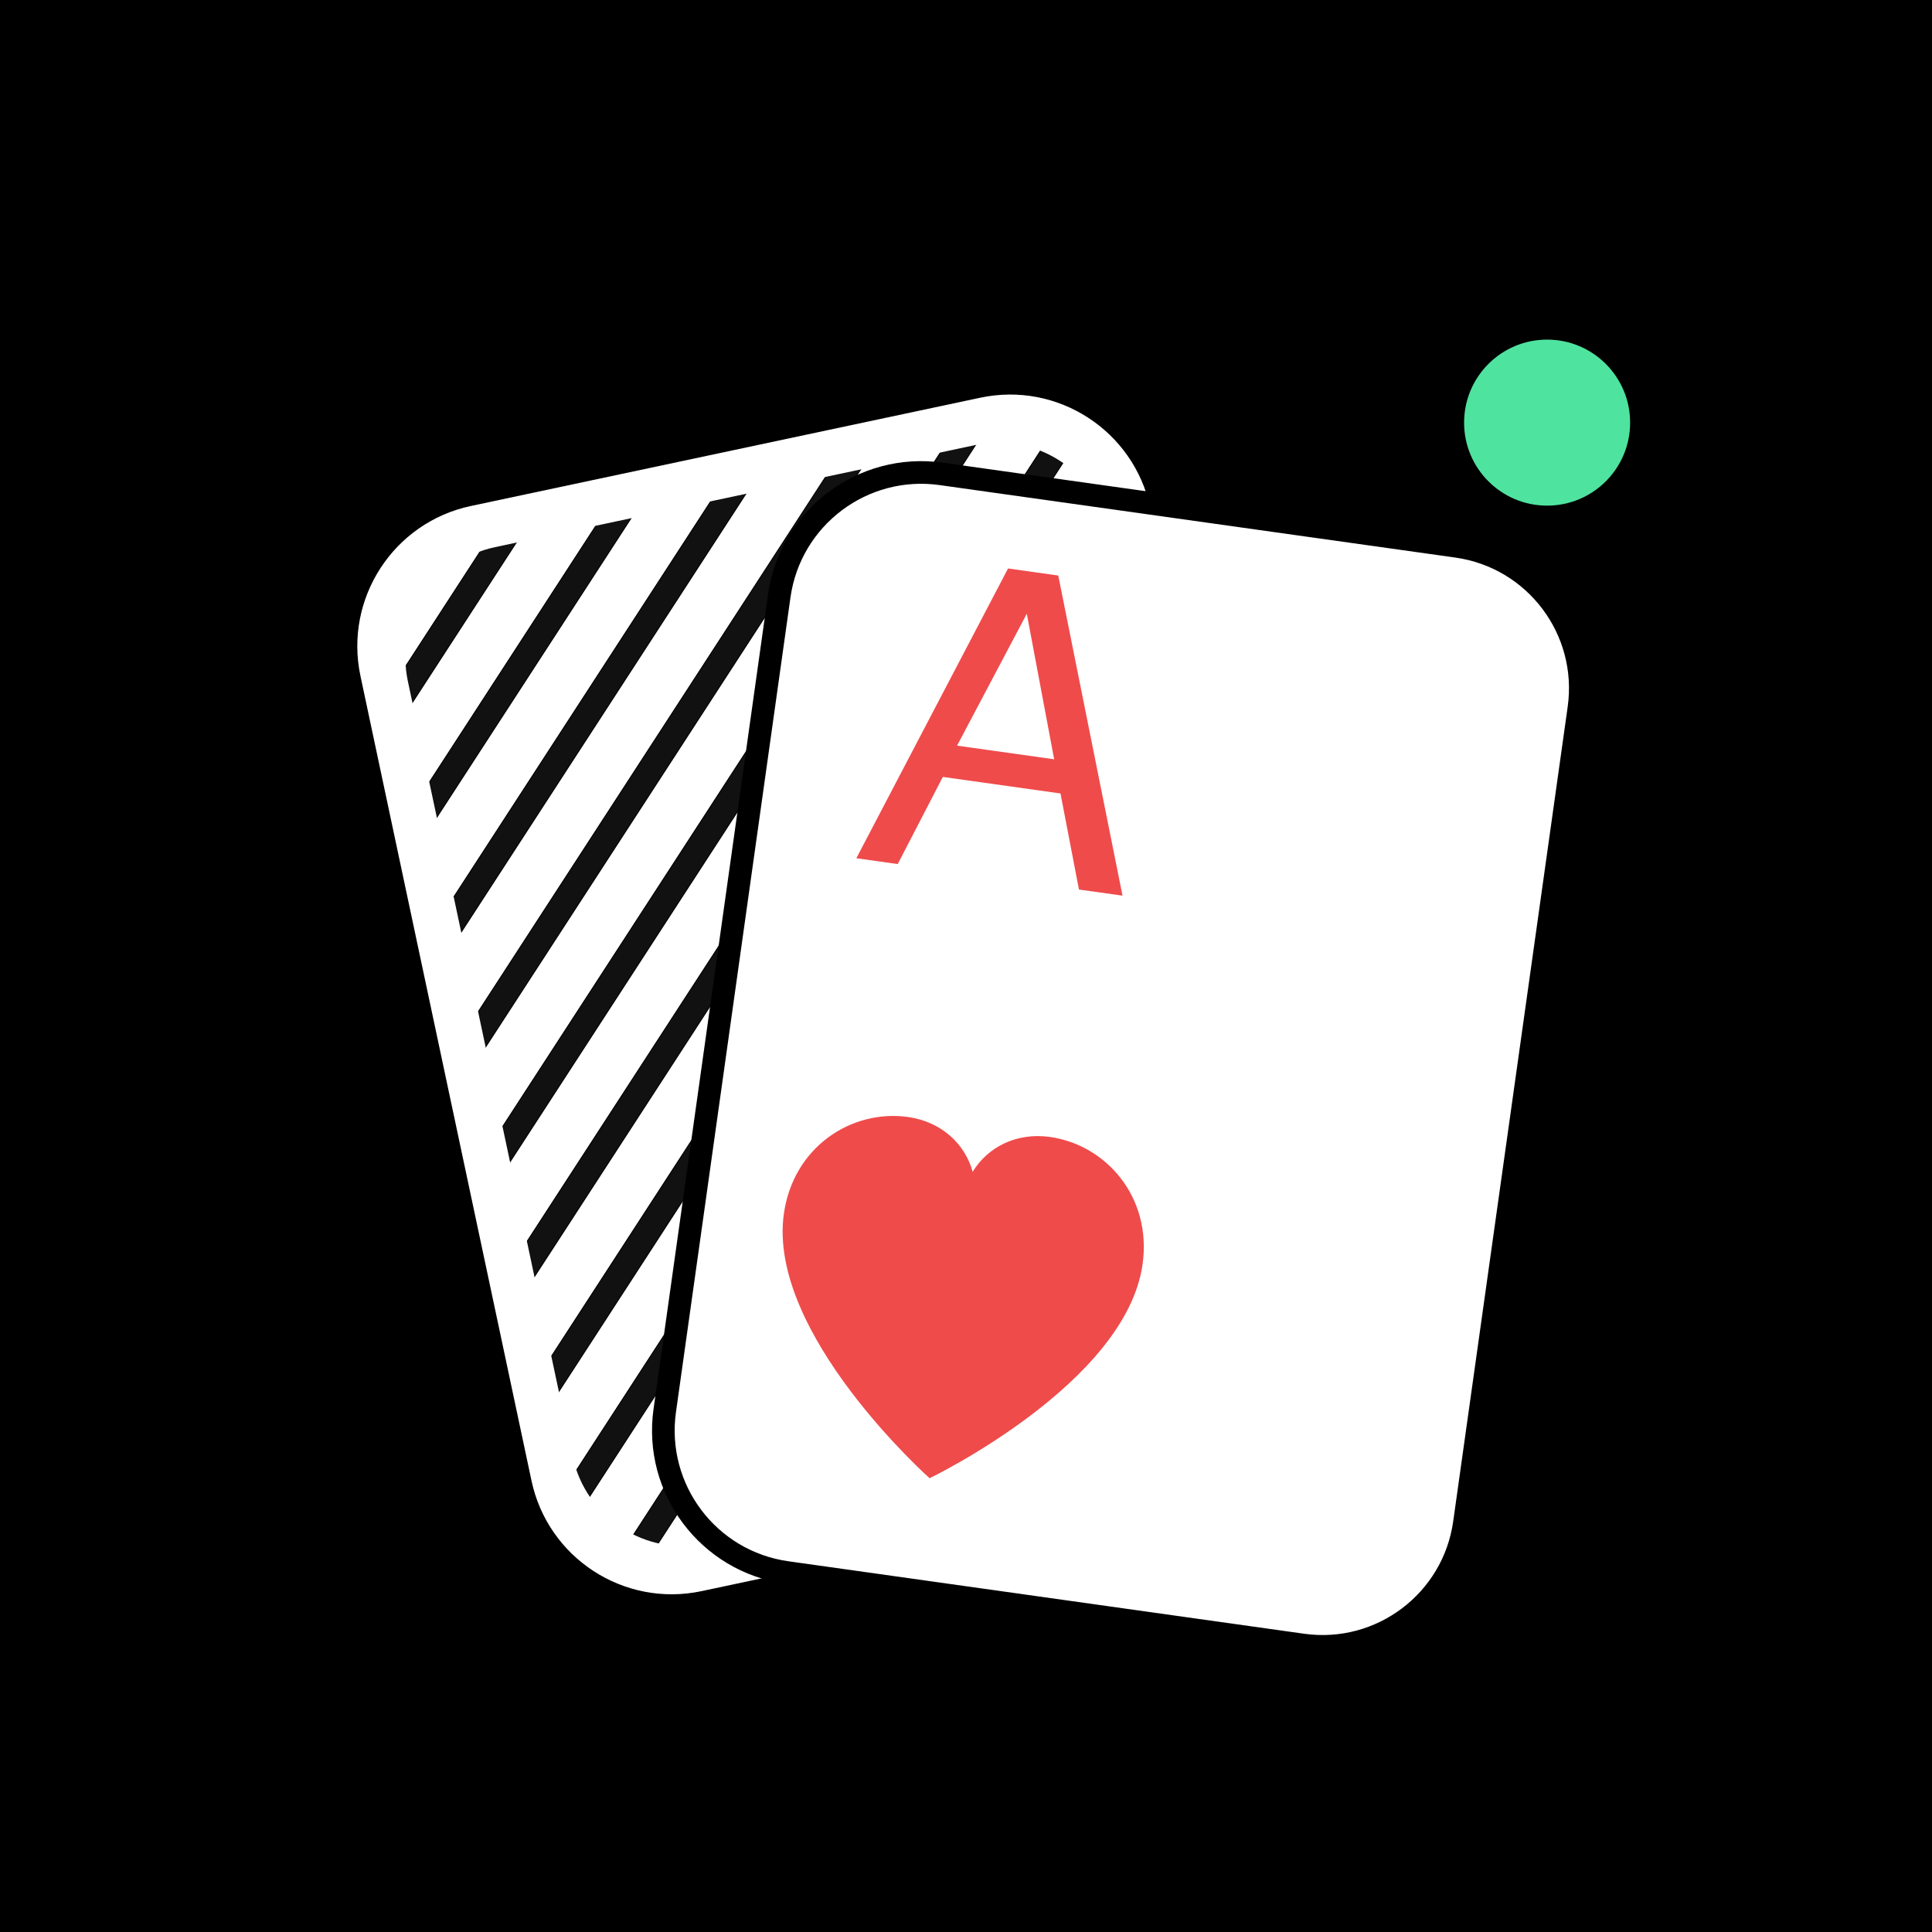
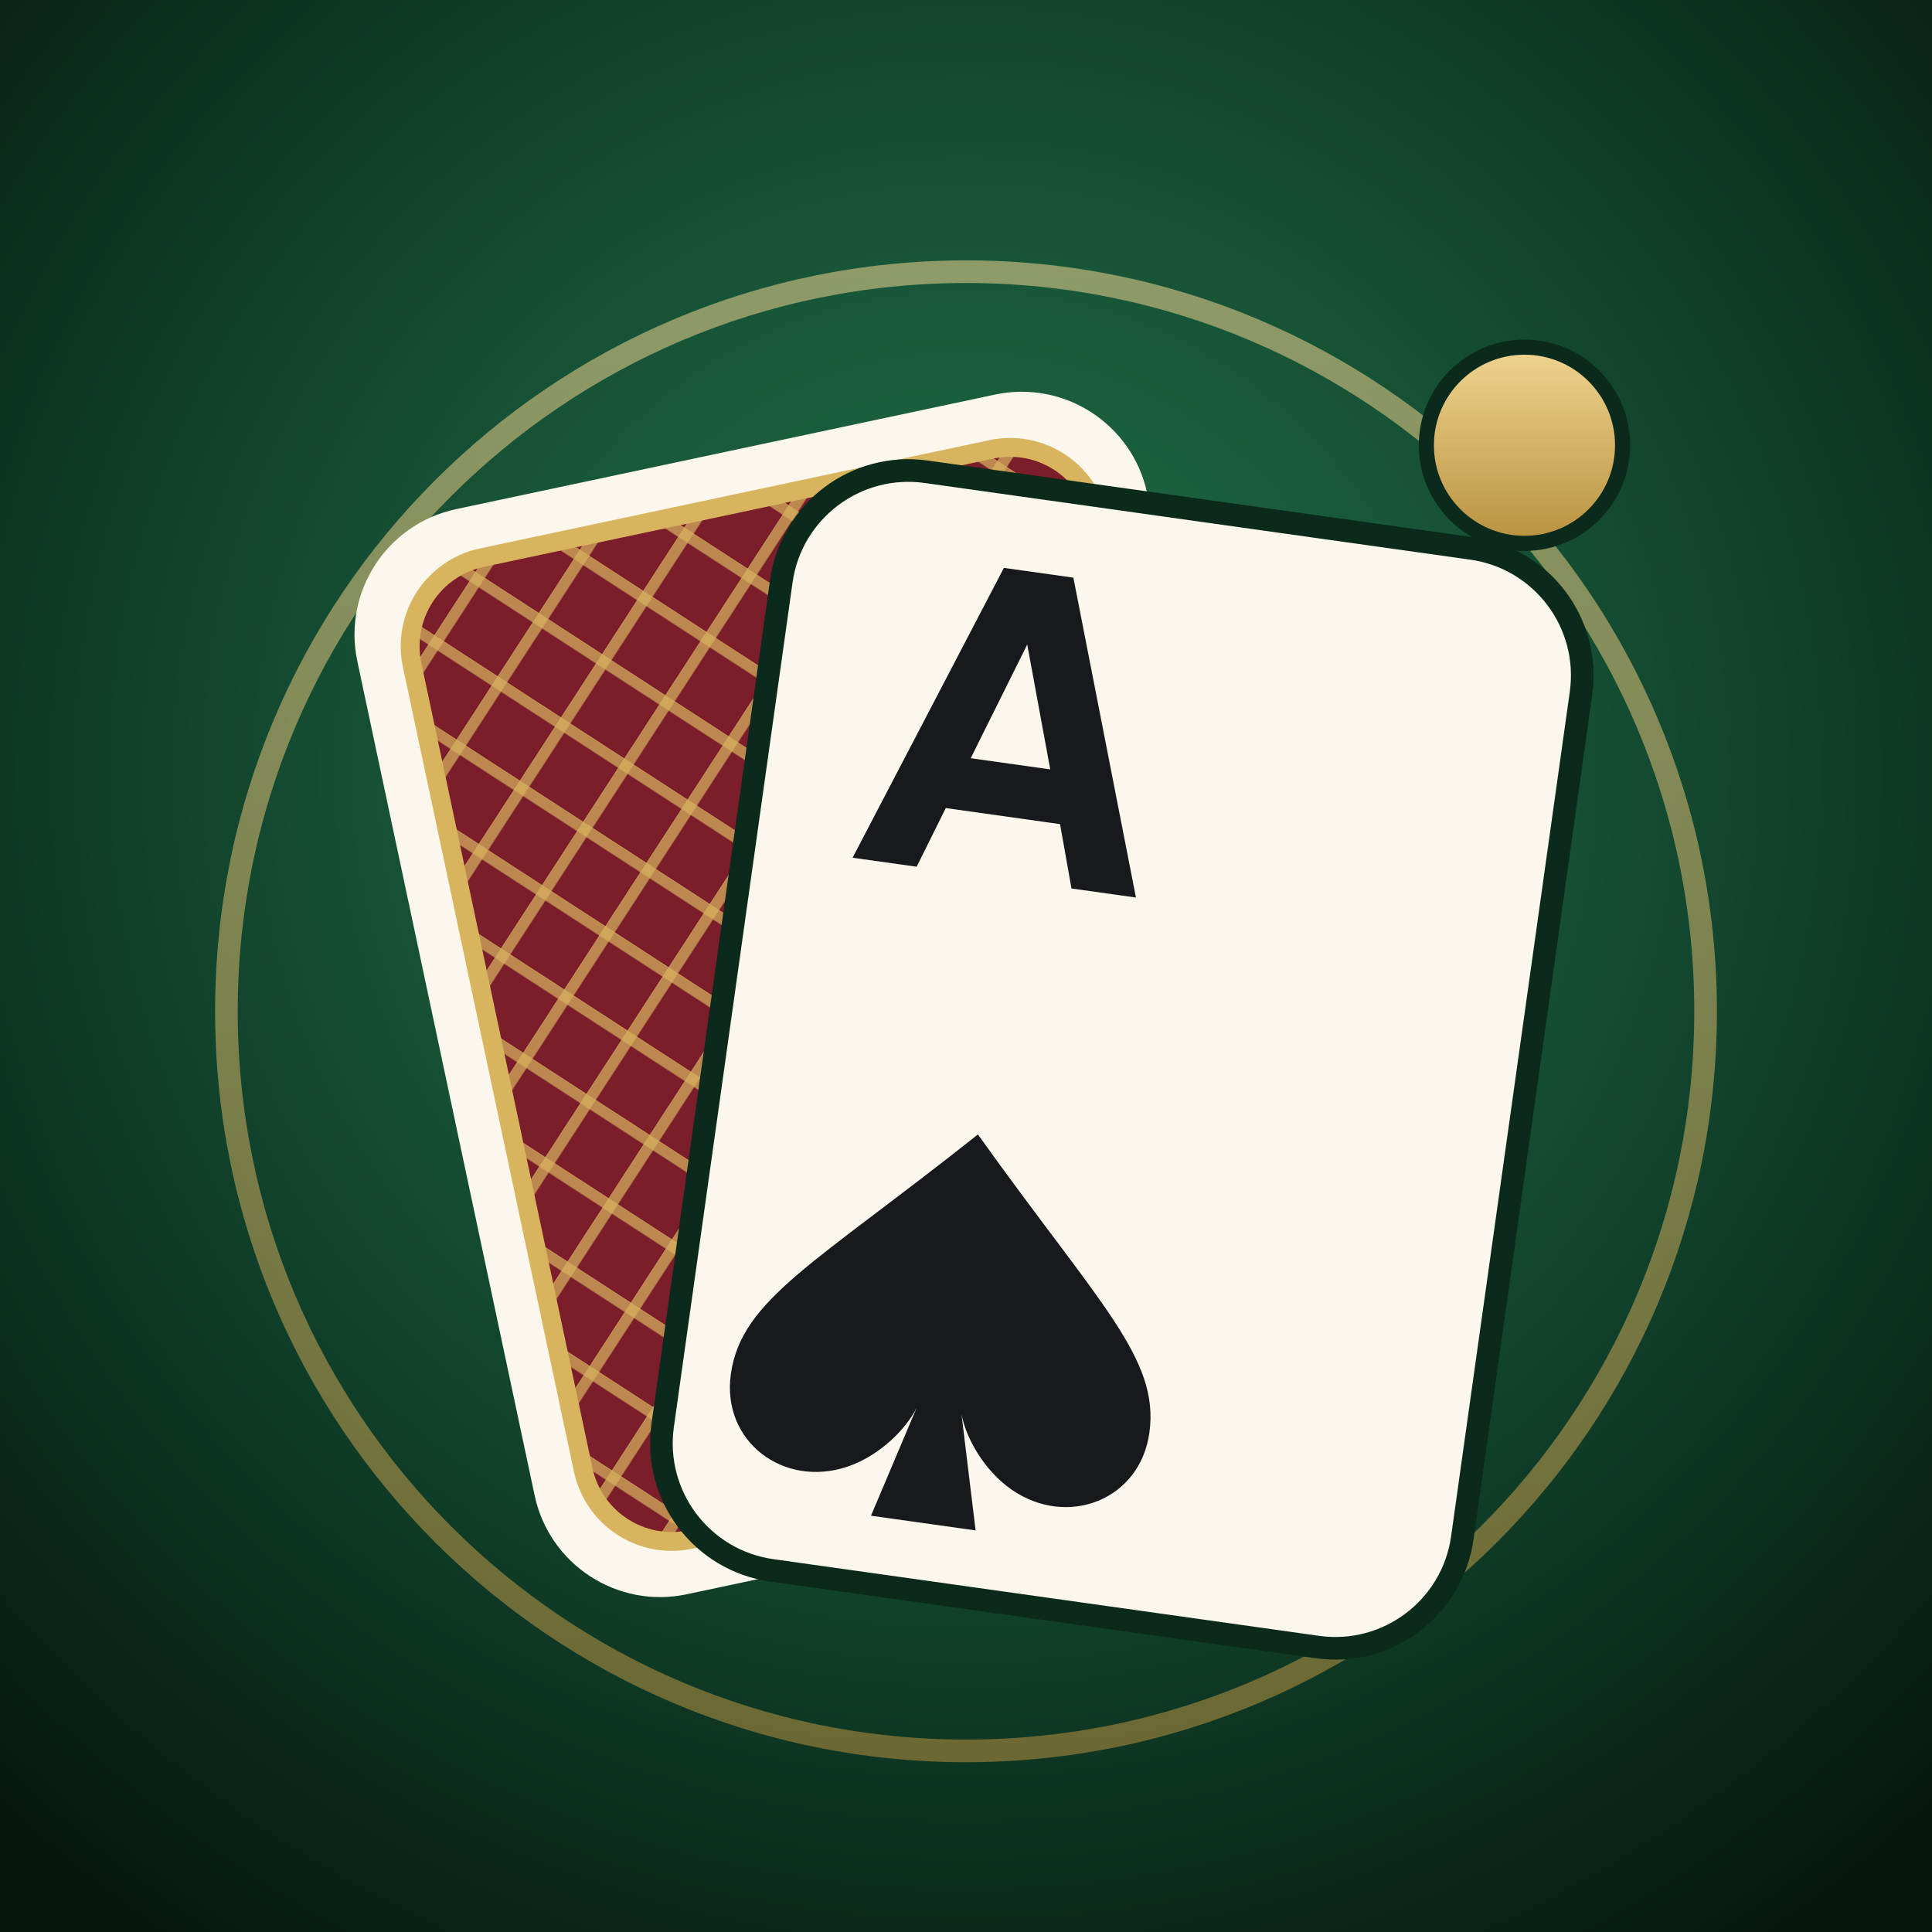
<svg xmlns="http://www.w3.org/2000/svg" viewBox="0 0 512 512">
-   <rect width="512" height="512" fill="#000" />
+   <defs>
+     <radialGradient id="felt" cx="50%" cy="40%" r="75%">
+       <stop offset="0" stop-color="#22744d" />
+       <stop offset=".55" stop-color="#11432c" />
+       <stop offset="1" stop-color="#05140c" />
+     </radialGradient>
+     <linearGradient id="gold" x1="0" y1="0" x2="0" y2="1">
+       <stop offset="0" stop-color="#f0d590" />
+       <stop offset="1" stop-color="#b8913f" />
+     </linearGradient>
+     <pattern id="lat" width="20" height="20" patternUnits="userSpaceOnUse" patternTransform="rotate(45)">
+       <rect width="20" height="20" fill="#7b1d2a" />
+       <rect width="3" height="20" fill="#d9b45f" opacity=".7" />
+       <rect width="20" height="3" fill="#d9b45f" opacity=".7" />
+     </pattern>
+   </defs>
+   <rect width="512" height="512" fill="url(#felt)" />
  <g id="art">
+     <circle cx="256" cy="268" r="196" fill="none" stroke="url(#gold)" stroke-width="6" opacity=".55" />
    <g transform="rotate(-12 256 280)">
-       <defs>
-         <pattern id="st" width="22" height="22" patternUnits="userSpaceOnUse" patternTransform="rotate(45)">
-           <rect width="22" height="22" fill="#fff" />
-           <rect width="7" height="22" fill="#111" />
-         </pattern>
-         <clipPath id="cb">
-           <rect x="132" y="122" width="190" height="270" rx="30" />
-         </clipPath>
-       </defs>
-       <rect x="120" y="110" width="214" height="294" rx="38" fill="#fff" />
-       <rect x="132" y="122" width="190" height="270" rx="30" fill="url(#st)" clip-path="url(#cb)" />
+       <rect x="120" y="110" width="214" height="294" rx="34" fill="#fbf7ec" />
+       <rect x="134" y="124" width="186" height="266" rx="24" fill="url(#lat)" stroke="#d9b45f" stroke-width="5" />
    </g>
    <g transform="rotate(8 256 280)">
-       <rect x="190" y="128" width="214" height="294" rx="38" fill="#fff" stroke="#000" stroke-width="6" />
-       <text x="218" y="232" font-family="Helvetica, Arial, sans-serif" font-size="112" font-weight="500" fill="#ef4b4b">A</text>
-       <path d="M262 392 C 262 392 214 360 214 328 C 214 310 228 298 243 298 C 252 298 259 303 262 310 C 265 303 272 298 281 298 C 296 298 310 310 310 328 C 310 360 262 392 262 392 Z" fill="#ef4b4b" />
+       <rect x="190" y="128" width="214" height="294" rx="34" fill="#fbf7ec" stroke="#0b2a1c" stroke-width="6" />
+       <text x="216" y="232" font-family="Helvetica, Arial, sans-serif" font-size="112" font-weight="700" fill="#17191c">A</text>
+       <path d="M262 300 C 300 340 318 352 318 372 C 318 390 300 400 284 392 C 276 388 270 380 268 374 L 276 404 L 248 404 L 256 374 C 254 380 248 388 240 392 C 224 400 206 390 206 372 C 206 352 224 340 262 300 Z" fill="#17191c" />
    </g>
-     <circle cx="410" cy="112" r="22" fill="#4fe3a0" />
+     <circle cx="404" cy="118" r="26" fill="url(#gold)" stroke="#0b2a1c" stroke-width="4" />
  </g>
</svg>
